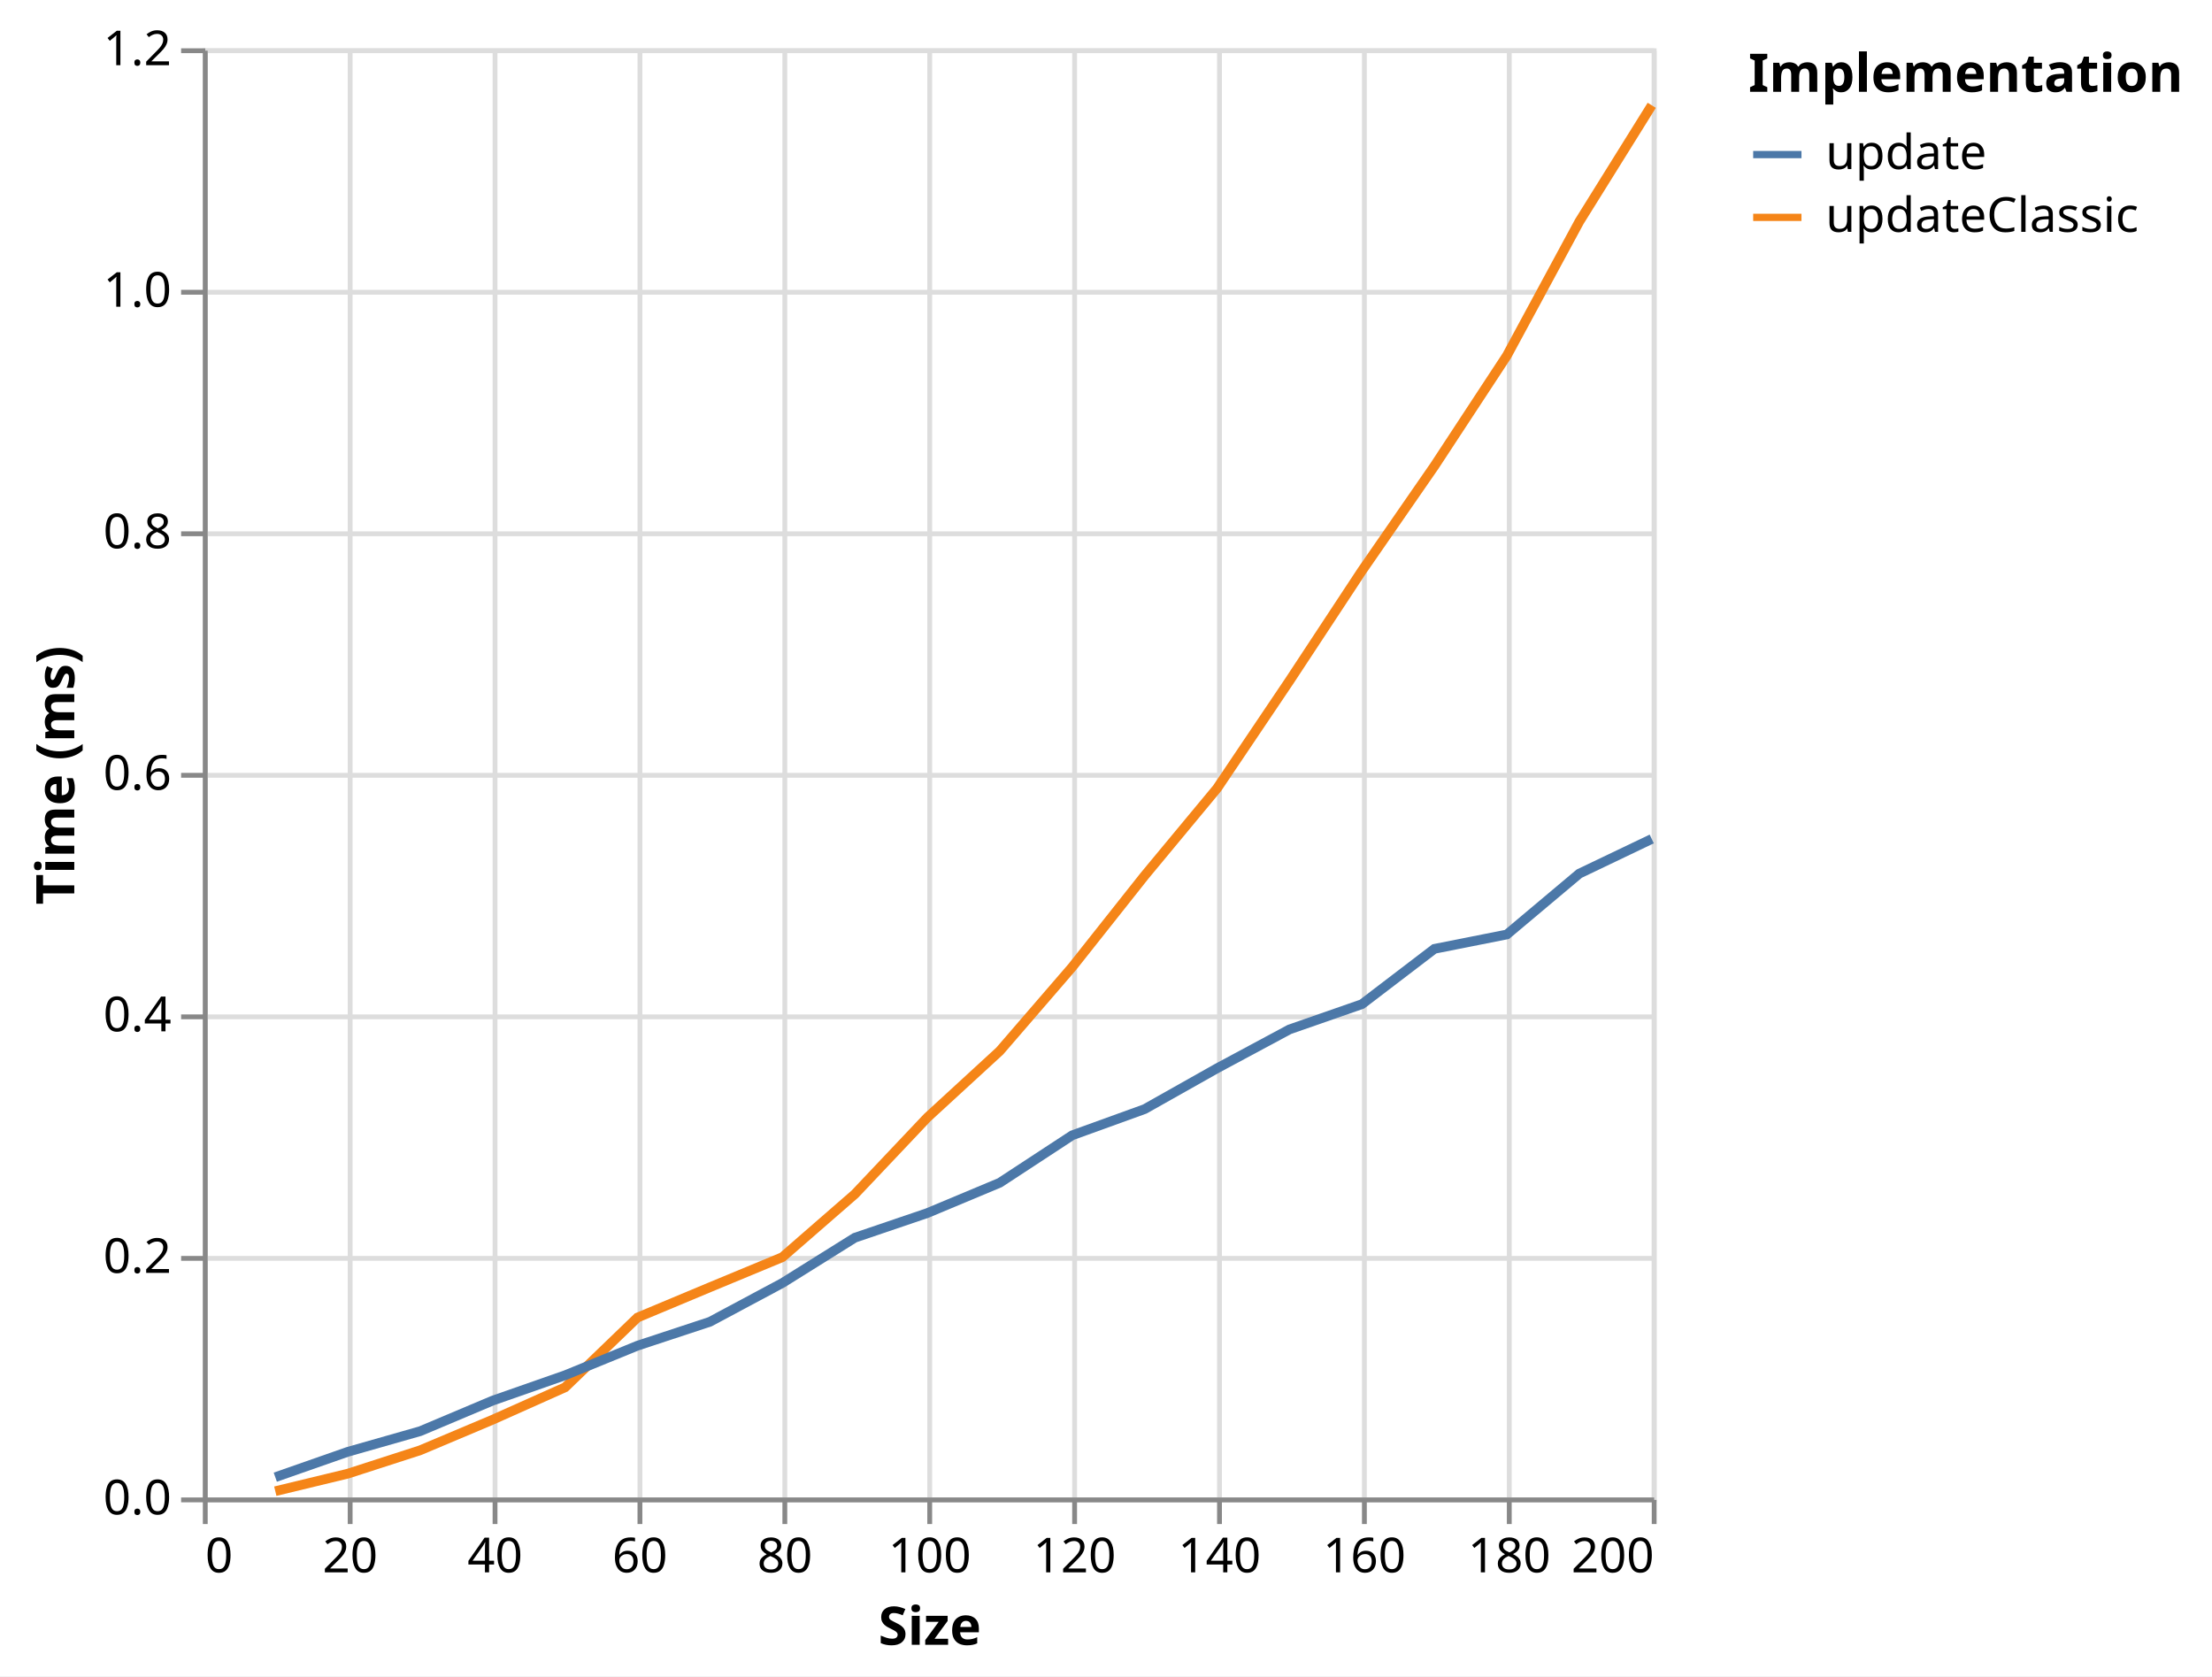
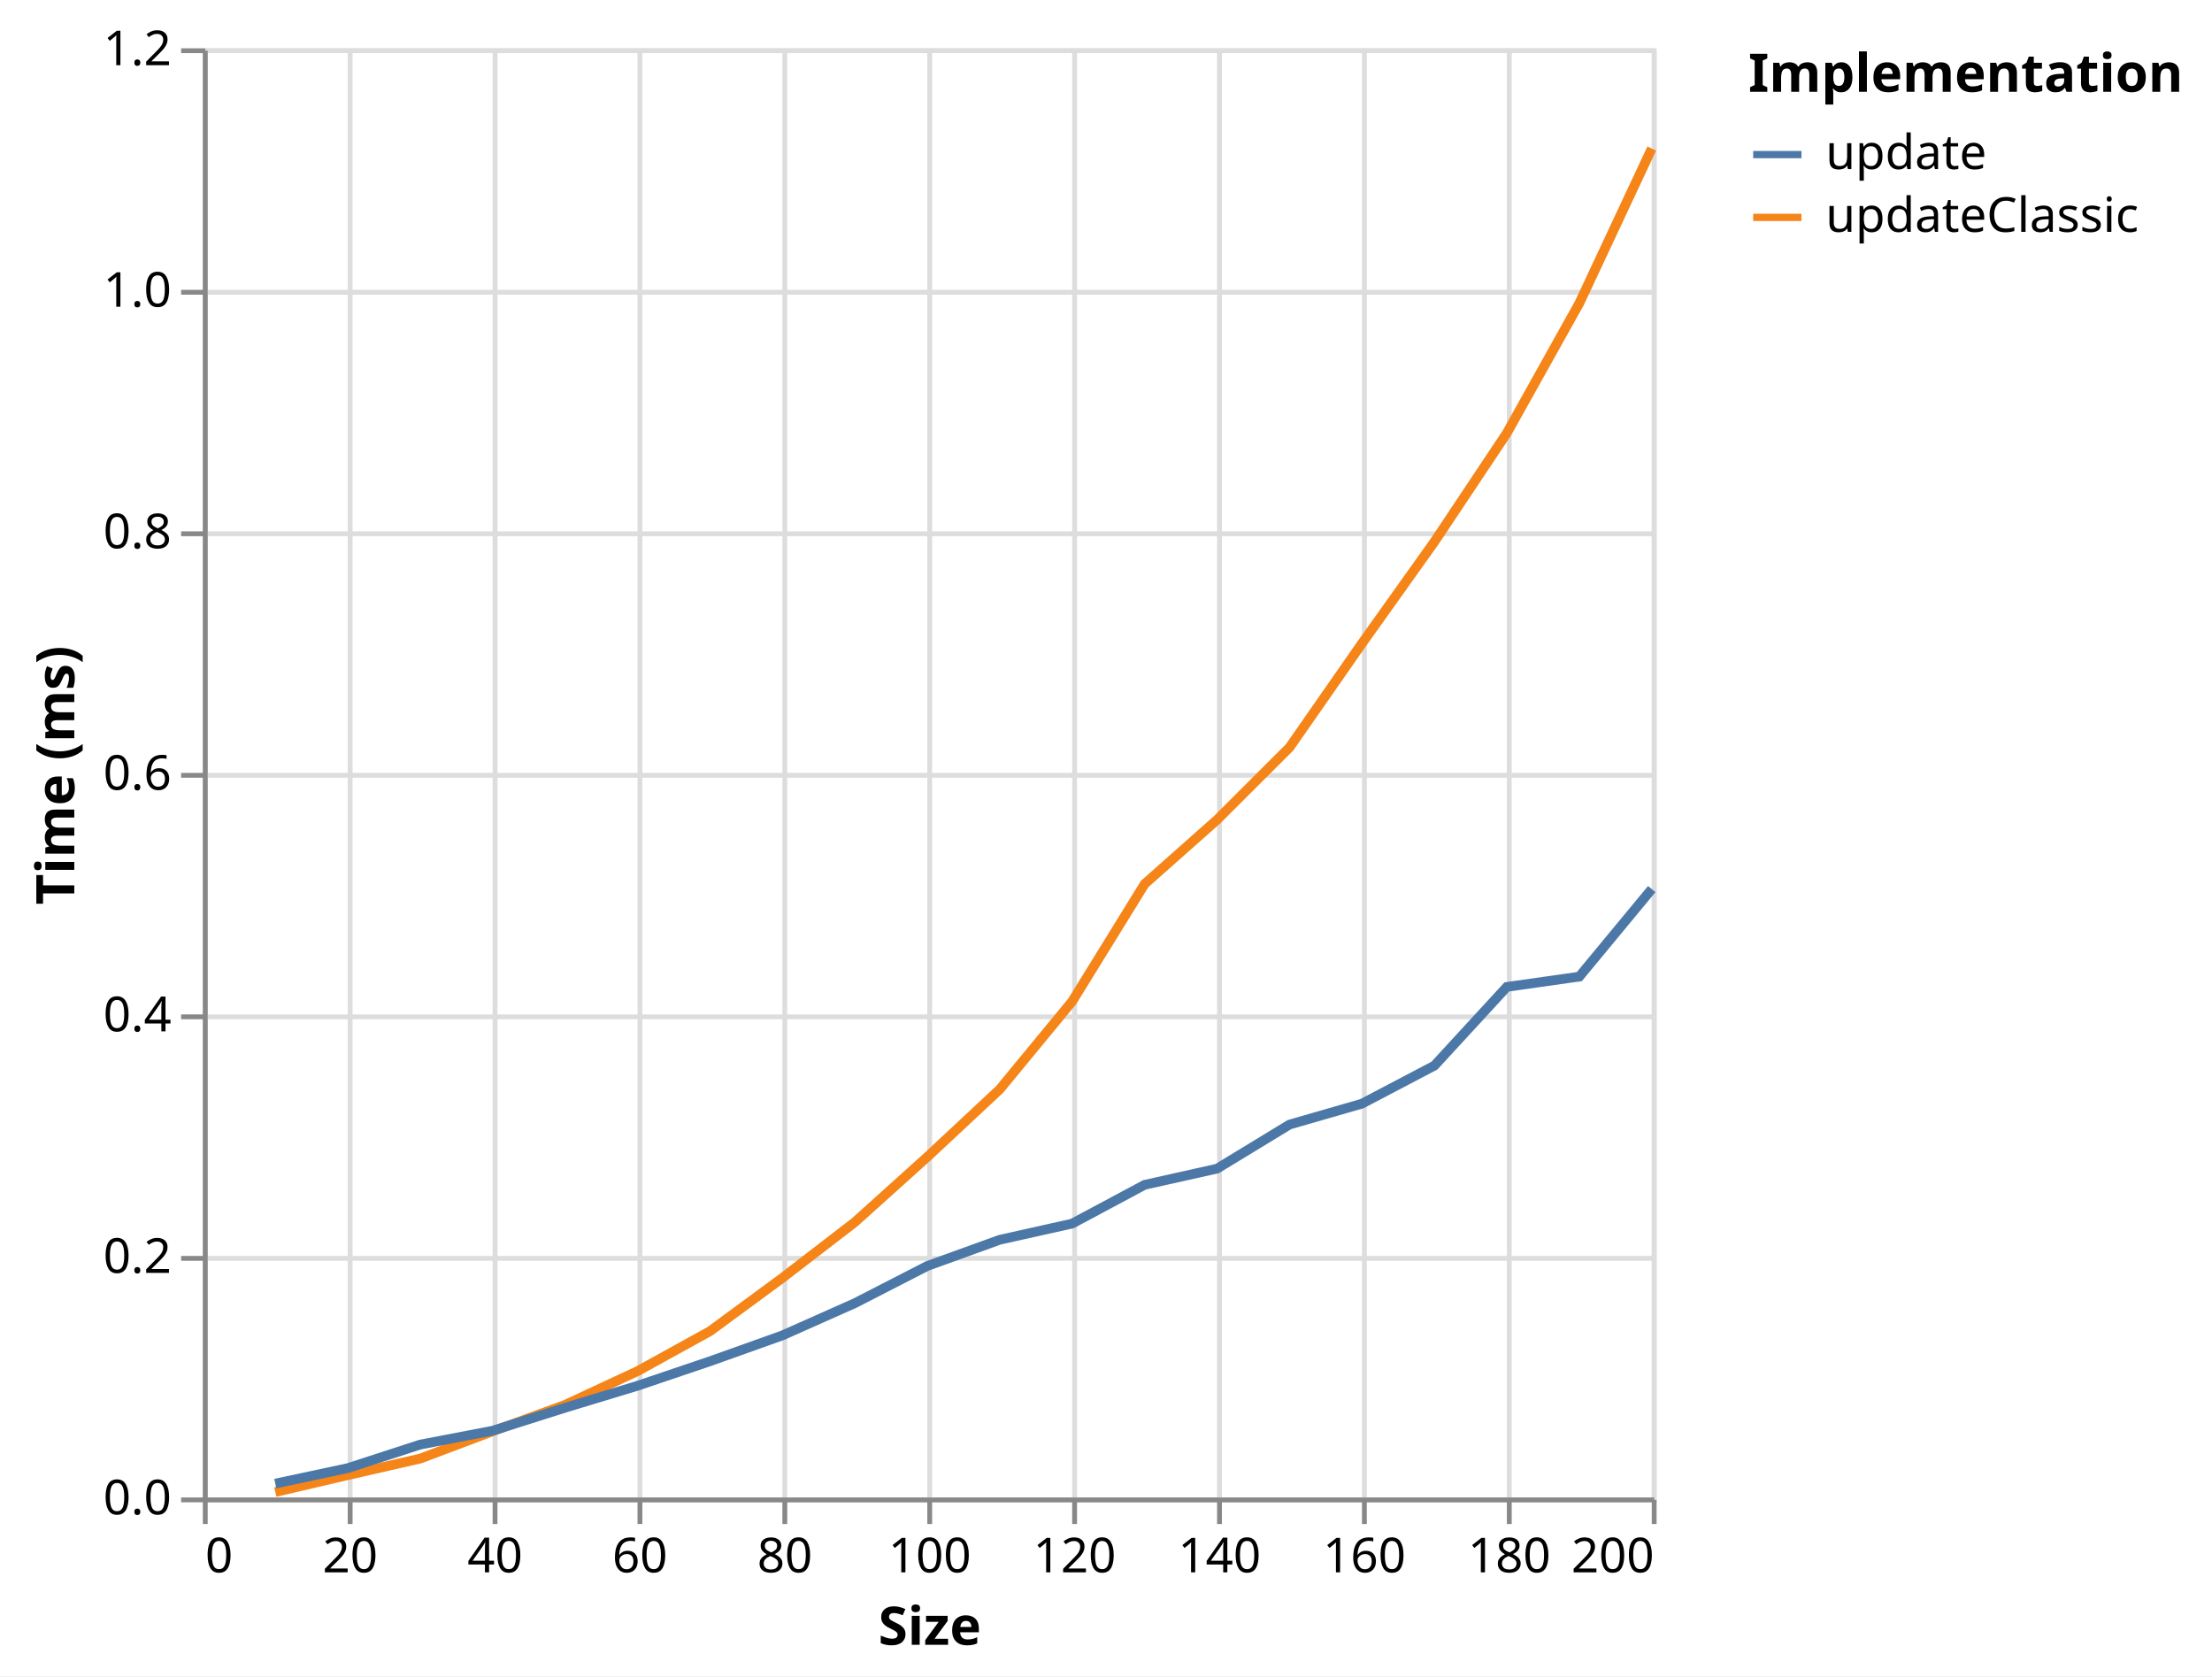
<svg xmlns="http://www.w3.org/2000/svg" version="1.1" class="marks" width="458" height="347" viewBox="0 0 458 347">
  <rect width="458" height="347" fill="white" />
  <g fill="none" stroke-miterlimit="10" transform="translate(42,10)">
    <g class="mark-group role-frame root" role="graphics-object" aria-roledescription="group mark container">
      <g transform="translate(0,0)">
        <path class="background" aria-hidden="true" d="M0.5,0.5h300v300h-300Z" stroke="#ddd" />
        <g>
          <g class="mark-group role-axis" aria-hidden="true">
            <g transform="translate(0.5,300.5)">
              <path class="background" aria-hidden="true" d="M0,0h0v0h0Z" pointer-events="none" />
              <g>
                <g class="mark-rule role-axis-grid" pointer-events="none">
                  <line transform="translate(0,-300)" x2="0" y2="300" stroke="#ddd" stroke-width="1" opacity="1" />
                  <line transform="translate(30,-300)" x2="0" y2="300" stroke="#ddd" stroke-width="1" opacity="1" />
                  <line transform="translate(60,-300)" x2="0" y2="300" stroke="#ddd" stroke-width="1" opacity="1" />
                  <line transform="translate(90,-300)" x2="0" y2="300" stroke="#ddd" stroke-width="1" opacity="1" />
                  <line transform="translate(120,-300)" x2="0" y2="300" stroke="#ddd" stroke-width="1" opacity="1" />
                  <line transform="translate(150,-300)" x2="0" y2="300" stroke="#ddd" stroke-width="1" opacity="1" />
                  <line transform="translate(180,-300)" x2="0" y2="300" stroke="#ddd" stroke-width="1" opacity="1" />
                  <line transform="translate(210,-300)" x2="0" y2="300" stroke="#ddd" stroke-width="1" opacity="1" />
                  <line transform="translate(240,-300)" x2="0" y2="300" stroke="#ddd" stroke-width="1" opacity="1" />
                  <line transform="translate(270,-300)" x2="0" y2="300" stroke="#ddd" stroke-width="1" opacity="1" />
                  <line transform="translate(300,-300)" x2="0" y2="300" stroke="#ddd" stroke-width="1" opacity="1" />
                </g>
              </g>
              <path class="foreground" aria-hidden="true" d="" pointer-events="none" display="none" />
            </g>
          </g>
          <g class="mark-group role-axis" aria-hidden="true">
            <g transform="translate(0.5,0.5)">
              <path class="background" aria-hidden="true" d="M0,0h0v0h0Z" pointer-events="none" />
              <g>
                <g class="mark-rule role-axis-grid" pointer-events="none">
                  <line transform="translate(0,300)" x2="300" y2="0" stroke="#ddd" stroke-width="1" opacity="1" />
                  <line transform="translate(0,250)" x2="300" y2="0" stroke="#ddd" stroke-width="1" opacity="1" />
                  <line transform="translate(0,200)" x2="300" y2="0" stroke="#ddd" stroke-width="1" opacity="1" />
                  <line transform="translate(0,150)" x2="300" y2="0" stroke="#ddd" stroke-width="1" opacity="1" />
                  <line transform="translate(0,100)" x2="300" y2="0" stroke="#ddd" stroke-width="1" opacity="1" />
                  <line transform="translate(0,50)" x2="300" y2="0" stroke="#ddd" stroke-width="1" opacity="1" />
                  <line transform="translate(0,0)" x2="300" y2="0" stroke="#ddd" stroke-width="1" opacity="1" />
                </g>
              </g>
              <path class="foreground" aria-hidden="true" d="" pointer-events="none" display="none" />
            </g>
          </g>
          <g class="mark-group role-axis" role="graphics-symbol" aria-roledescription="axis" aria-label="X-axis titled 'Size' for a linear scale with values from 0 to 200">
            <g transform="translate(0.5,300.5)">
              <path class="background" aria-hidden="true" d="M0,0h0v0h0Z" pointer-events="none" />
              <g>
                <g class="mark-rule role-axis-tick" pointer-events="none">
                  <line transform="translate(0,0)" x2="0" y2="5" stroke="#888" stroke-width="1" opacity="1" />
                  <line transform="translate(30,0)" x2="0" y2="5" stroke="#888" stroke-width="1" opacity="1" />
                  <line transform="translate(60,0)" x2="0" y2="5" stroke="#888" stroke-width="1" opacity="1" />
                  <line transform="translate(90,0)" x2="0" y2="5" stroke="#888" stroke-width="1" opacity="1" />
                  <line transform="translate(120,0)" x2="0" y2="5" stroke="#888" stroke-width="1" opacity="1" />
                  <line transform="translate(150,0)" x2="0" y2="5" stroke="#888" stroke-width="1" opacity="1" />
                  <line transform="translate(180,0)" x2="0" y2="5" stroke="#888" stroke-width="1" opacity="1" />
                  <line transform="translate(210,0)" x2="0" y2="5" stroke="#888" stroke-width="1" opacity="1" />
                  <line transform="translate(240,0)" x2="0" y2="5" stroke="#888" stroke-width="1" opacity="1" />
                  <line transform="translate(270,0)" x2="0" y2="5" stroke="#888" stroke-width="1" opacity="1" />
                  <line transform="translate(300,0)" x2="0" y2="5" stroke="#888" stroke-width="1" opacity="1" />
                </g>
                <g class="mark-text role-axis-label" pointer-events="none">
                  <text text-anchor="start" transform="translate(0,15)" font-family="sans-serif" font-size="10px" fill="#000" opacity="1">0</text>
                  <text text-anchor="middle" transform="translate(30,15)" font-family="sans-serif" font-size="10px" fill="#000" opacity="1">20</text>
                  <text text-anchor="middle" transform="translate(60,15)" font-family="sans-serif" font-size="10px" fill="#000" opacity="1">40</text>
                  <text text-anchor="middle" transform="translate(90,15)" font-family="sans-serif" font-size="10px" fill="#000" opacity="1">60</text>
                  <text text-anchor="middle" transform="translate(120,15)" font-family="sans-serif" font-size="10px" fill="#000" opacity="1">80</text>
                  <text text-anchor="middle" transform="translate(150,15)" font-family="sans-serif" font-size="10px" fill="#000" opacity="1">100</text>
                  <text text-anchor="middle" transform="translate(180,15)" font-family="sans-serif" font-size="10px" fill="#000" opacity="1">120</text>
                  <text text-anchor="middle" transform="translate(210,15)" font-family="sans-serif" font-size="10px" fill="#000" opacity="1">140</text>
                  <text text-anchor="middle" transform="translate(240,15)" font-family="sans-serif" font-size="10px" fill="#000" opacity="1">160</text>
                  <text text-anchor="middle" transform="translate(270,15)" font-family="sans-serif" font-size="10px" fill="#000" opacity="1">180</text>
                  <text text-anchor="end" transform="translate(300,15)" font-family="sans-serif" font-size="10px" fill="#000" opacity="1">200</text>
                </g>
                <g class="mark-rule role-axis-domain" pointer-events="none">
                  <line transform="translate(0,0)" x2="300" y2="0" stroke="#888" stroke-width="1" opacity="1" />
                </g>
                <g class="mark-text role-axis-title" pointer-events="none">
                  <text text-anchor="middle" transform="translate(150,30)" font-family="sans-serif" font-size="11px" font-weight="bold" fill="#000" opacity="1">Size</text>
                </g>
              </g>
              <path class="foreground" aria-hidden="true" d="" pointer-events="none" display="none" />
            </g>
          </g>
          <g class="mark-group role-axis" role="graphics-symbol" aria-roledescription="axis" aria-label="Y-axis titled 'Time (ms)' for a linear scale with values from 0.0 to 1.2">
            <g transform="translate(0.5,0.5)">
              <path class="background" aria-hidden="true" d="M0,0h0v0h0Z" pointer-events="none" />
              <g>
                <g class="mark-rule role-axis-tick" pointer-events="none">
                  <line transform="translate(0,300)" x2="-5" y2="0" stroke="#888" stroke-width="1" opacity="1" />
                  <line transform="translate(0,250)" x2="-5" y2="0" stroke="#888" stroke-width="1" opacity="1" />
                  <line transform="translate(0,200)" x2="-5" y2="0" stroke="#888" stroke-width="1" opacity="1" />
                  <line transform="translate(0,150)" x2="-5" y2="0" stroke="#888" stroke-width="1" opacity="1" />
                  <line transform="translate(0,100)" x2="-5" y2="0" stroke="#888" stroke-width="1" opacity="1" />
                  <line transform="translate(0,50)" x2="-5" y2="0" stroke="#888" stroke-width="1" opacity="1" />
                  <line transform="translate(0,0)" x2="-5" y2="0" stroke="#888" stroke-width="1" opacity="1" />
                </g>
                <g class="mark-text role-axis-label" pointer-events="none">
                  <text text-anchor="end" transform="translate(-7,303)" font-family="sans-serif" font-size="10px" fill="#000" opacity="1">0.0</text>
                  <text text-anchor="end" transform="translate(-7,253)" font-family="sans-serif" font-size="10px" fill="#000" opacity="1">0.2</text>
                  <text text-anchor="end" transform="translate(-7,203)" font-family="sans-serif" font-size="10px" fill="#000" opacity="1">0.4</text>
                  <text text-anchor="end" transform="translate(-7,153)" font-family="sans-serif" font-size="10px" fill="#000" opacity="1">0.6</text>
                  <text text-anchor="end" transform="translate(-7,103)" font-family="sans-serif" font-size="10px" fill="#000" opacity="1">0.8</text>
                  <text text-anchor="end" transform="translate(-7,53)" font-family="sans-serif" font-size="10px" fill="#000" opacity="1">1.0</text>
                  <text text-anchor="end" transform="translate(-7,3)" font-family="sans-serif" font-size="10px" fill="#000" opacity="1">1.2</text>
                </g>
                <g class="mark-rule role-axis-domain" pointer-events="none">
                  <line transform="translate(0,300)" x2="0" y2="-300" stroke="#888" stroke-width="1" opacity="1" />
                </g>
                <g class="mark-text role-axis-title" pointer-events="none">
                  <text text-anchor="middle" transform="translate(-25.11914,150) rotate(-90) translate(0,-2)" font-family="sans-serif" font-size="11px" font-weight="bold" fill="#000" opacity="1">Time (ms)</text>
                </g>
              </g>
              <path class="foreground" aria-hidden="true" d="" pointer-events="none" display="none" />
            </g>
          </g>
          <g class="mark-group role-scope pathgroup" role="graphics-object" aria-roledescription="group mark container">
            <g transform="translate(0,0)">
              <path class="background" aria-hidden="true" d="M0,0h300v300h-300Z" />
              <g>
                <g class="mark-line role-mark marks" role="graphics-object" aria-roledescription="line mark container">
-                   <path aria-label="Size: 10; Time (ms): 0.0052; series: updateClassic" role="graphics-symbol" aria-roledescription="line mark" d="M15,298.7L30,295.075L45,290.225L60,283.9L75,277.2L90,262.75L105,256.475L120,250.25L135,237.2L150,221.35L165,207.575L180,190.2L195,171.275L210,153.2L225,130.925L240,108.15L255,86.475L270,63.625L285,35.875L300,11.8" stroke="#f58518" stroke-width="2" />
+                   <path aria-label="Size: 10; Time (ms): 0.0045; series: updateClassic" role="graphics-symbol" aria-roledescription="line mark" d="M15,298.875L30,295.375L45,291.95L60,286.3L75,280.825L90,273.85L105,265.575L120,254.55L135,243L150,229.5L165,215.5L180,197.3L195,173L210,159.7L225,144.725L240,123.2L255,102.15L270,79.65L285,52.775L300,20.75" stroke="#f58518" stroke-width="2" />
                </g>
              </g>
              <path class="foreground" aria-hidden="true" d="" display="none" />
            </g>
            <g transform="translate(0,0)">
              <path class="background" aria-hidden="true" d="M0,0h300v300h-300Z" />
              <g>
                <g class="mark-line role-mark marks" role="graphics-object" aria-roledescription="line mark container">
-                   <path aria-label="Size: 10; Time (ms): 0.0168; series: update" role="graphics-symbol" aria-roledescription="line mark" d="M15,295.8L30,290.55L45,286.275L60,279.95L75,274.7L90,268.575L105,263.625L120,255.6L135,246.225L150,241.125L165,234.85L180,225.025L195,219.6L210,211.15L225,203.1L240,197.875L255,186.425L270,183.45L285,170.85L300,163.675" stroke="#4c78a8" stroke-width="2" />
+                   <path aria-label="Size: 10; Time (ms): 0.0115; series: update" role="graphics-symbol" aria-roledescription="line mark" d="M15,297.125L30,293.925L45,289.05L60,286.175L75,281.425L90,276.875L105,271.8L120,266.45L135,259.775L150,252.075L165,246.65L180,243.3L195,235.275L210,231.925L225,222.8L240,218.475L255,210.6L270,194.3L285,192.175L300,174.05" stroke="#4c78a8" stroke-width="2" />
                </g>
              </g>
              <path class="foreground" aria-hidden="true" d="" display="none" />
            </g>
          </g>
          <g class="mark-group role-legend" role="graphics-symbol" aria-roledescription="legend" aria-label="Symbol legend titled 'Implementation' for stroke color with 2 values: update, updateClassic">
            <g transform="translate(320,0)">
              <path class="background" aria-hidden="true" d="M0,0h91v40h-91Z" pointer-events="none" />
              <g>
                <g class="mark-group role-legend-entry">
                  <g transform="translate(0,16)">
                    <path class="background" aria-hidden="true" d="M0,0h0v0h0Z" pointer-events="none" />
                    <g>
                      <g class="mark-group role-scope" role="graphics-object" aria-roledescription="group mark container">
                        <g transform="translate(0,0)">
                          <path class="background" aria-hidden="true" d="M0,0h80.812v11h-80.812Z" pointer-events="none" opacity="1" />
                          <g>
                            <g class="mark-symbol role-legend-symbol" pointer-events="none">
                              <path transform="translate(6,6)" d="M-5,0L5,0" stroke="#4c78a8" stroke-width="1.5" opacity="1" />
                            </g>
                            <g class="mark-text role-legend-label" pointer-events="none">
                              <text text-anchor="start" transform="translate(16,9)" font-family="sans-serif" font-size="10px" fill="#000" opacity="1">update</text>
                            </g>
                          </g>
                          <path class="foreground" aria-hidden="true" d="" pointer-events="none" display="none" />
                        </g>
                        <g transform="translate(0,13)">
                          <path class="background" aria-hidden="true" d="M0,0h80.812v11h-80.812Z" pointer-events="none" opacity="1" />
                          <g>
                            <g class="mark-symbol role-legend-symbol" pointer-events="none">
                              <path transform="translate(6,6)" d="M-5,0L5,0" stroke="#f58518" stroke-width="1.5" opacity="1" />
                            </g>
                            <g class="mark-text role-legend-label" pointer-events="none">
                              <text text-anchor="start" transform="translate(16,9)" font-family="sans-serif" font-size="10px" fill="#000" opacity="1">updateClassic</text>
                            </g>
                          </g>
                          <path class="foreground" aria-hidden="true" d="" pointer-events="none" display="none" />
                        </g>
                      </g>
                    </g>
                    <path class="foreground" aria-hidden="true" d="" pointer-events="none" display="none" />
                  </g>
                </g>
                <g class="mark-text role-legend-title" pointer-events="none">
                  <text text-anchor="start" transform="translate(0,9)" font-family="sans-serif" font-size="11px" font-weight="bold" fill="#000" opacity="1">Implementation</text>
                </g>
              </g>
              <path class="foreground" aria-hidden="true" d="" pointer-events="none" display="none" />
            </g>
          </g>
        </g>
        <path class="foreground" aria-hidden="true" d="" display="none" />
      </g>
    </g>
  </g>
</svg>
